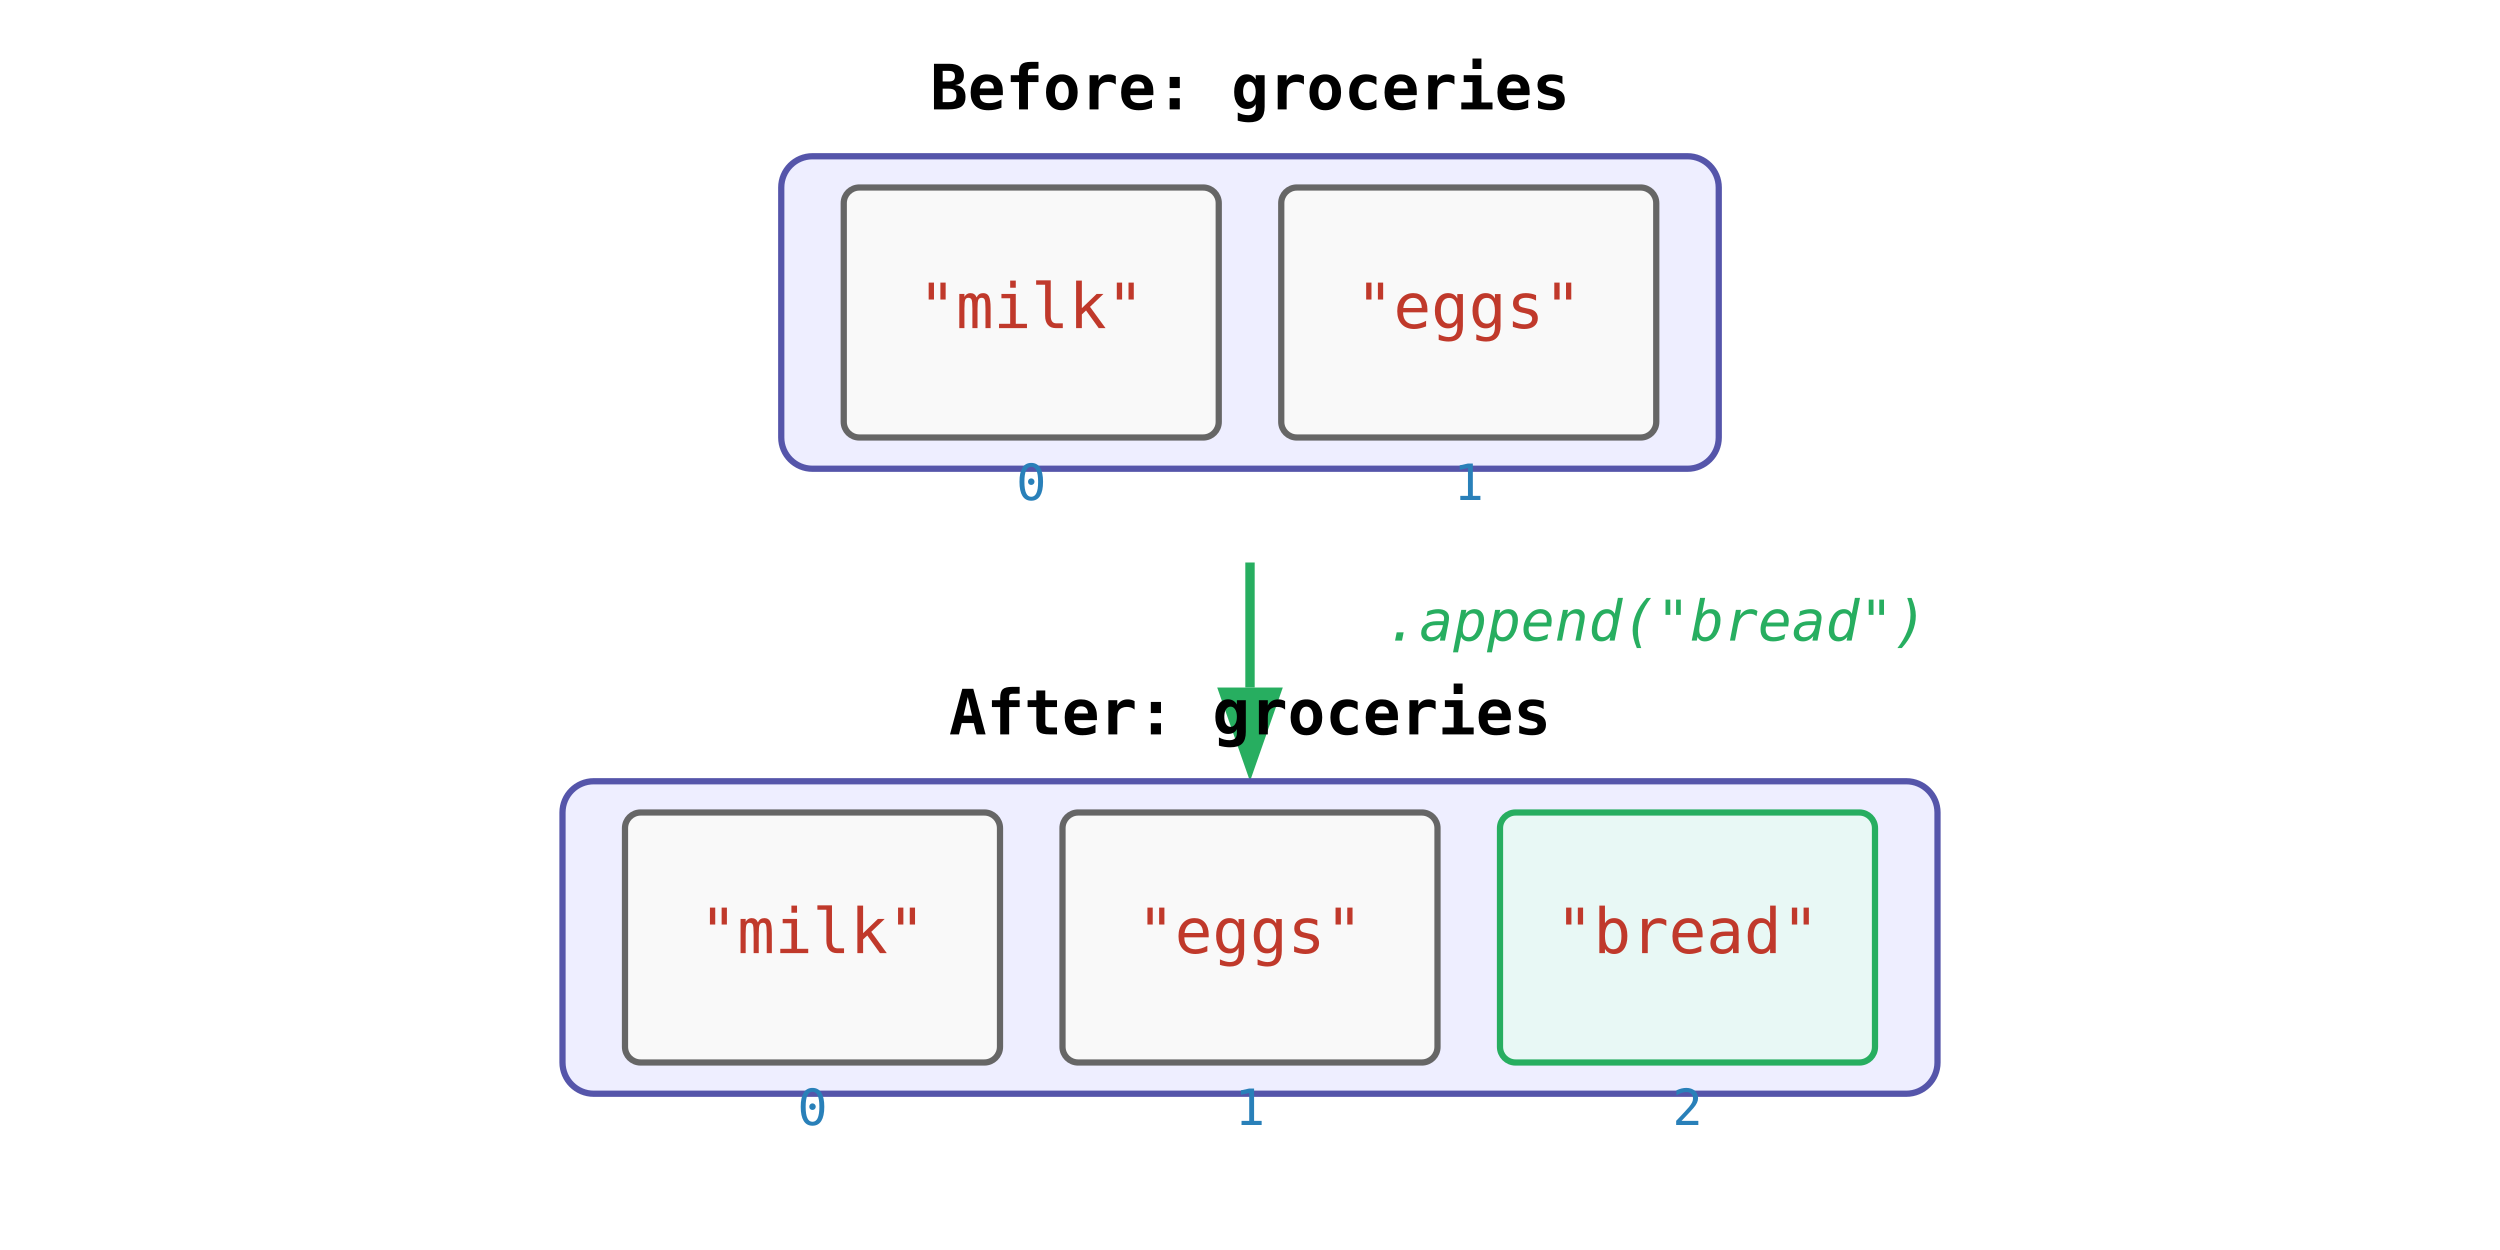
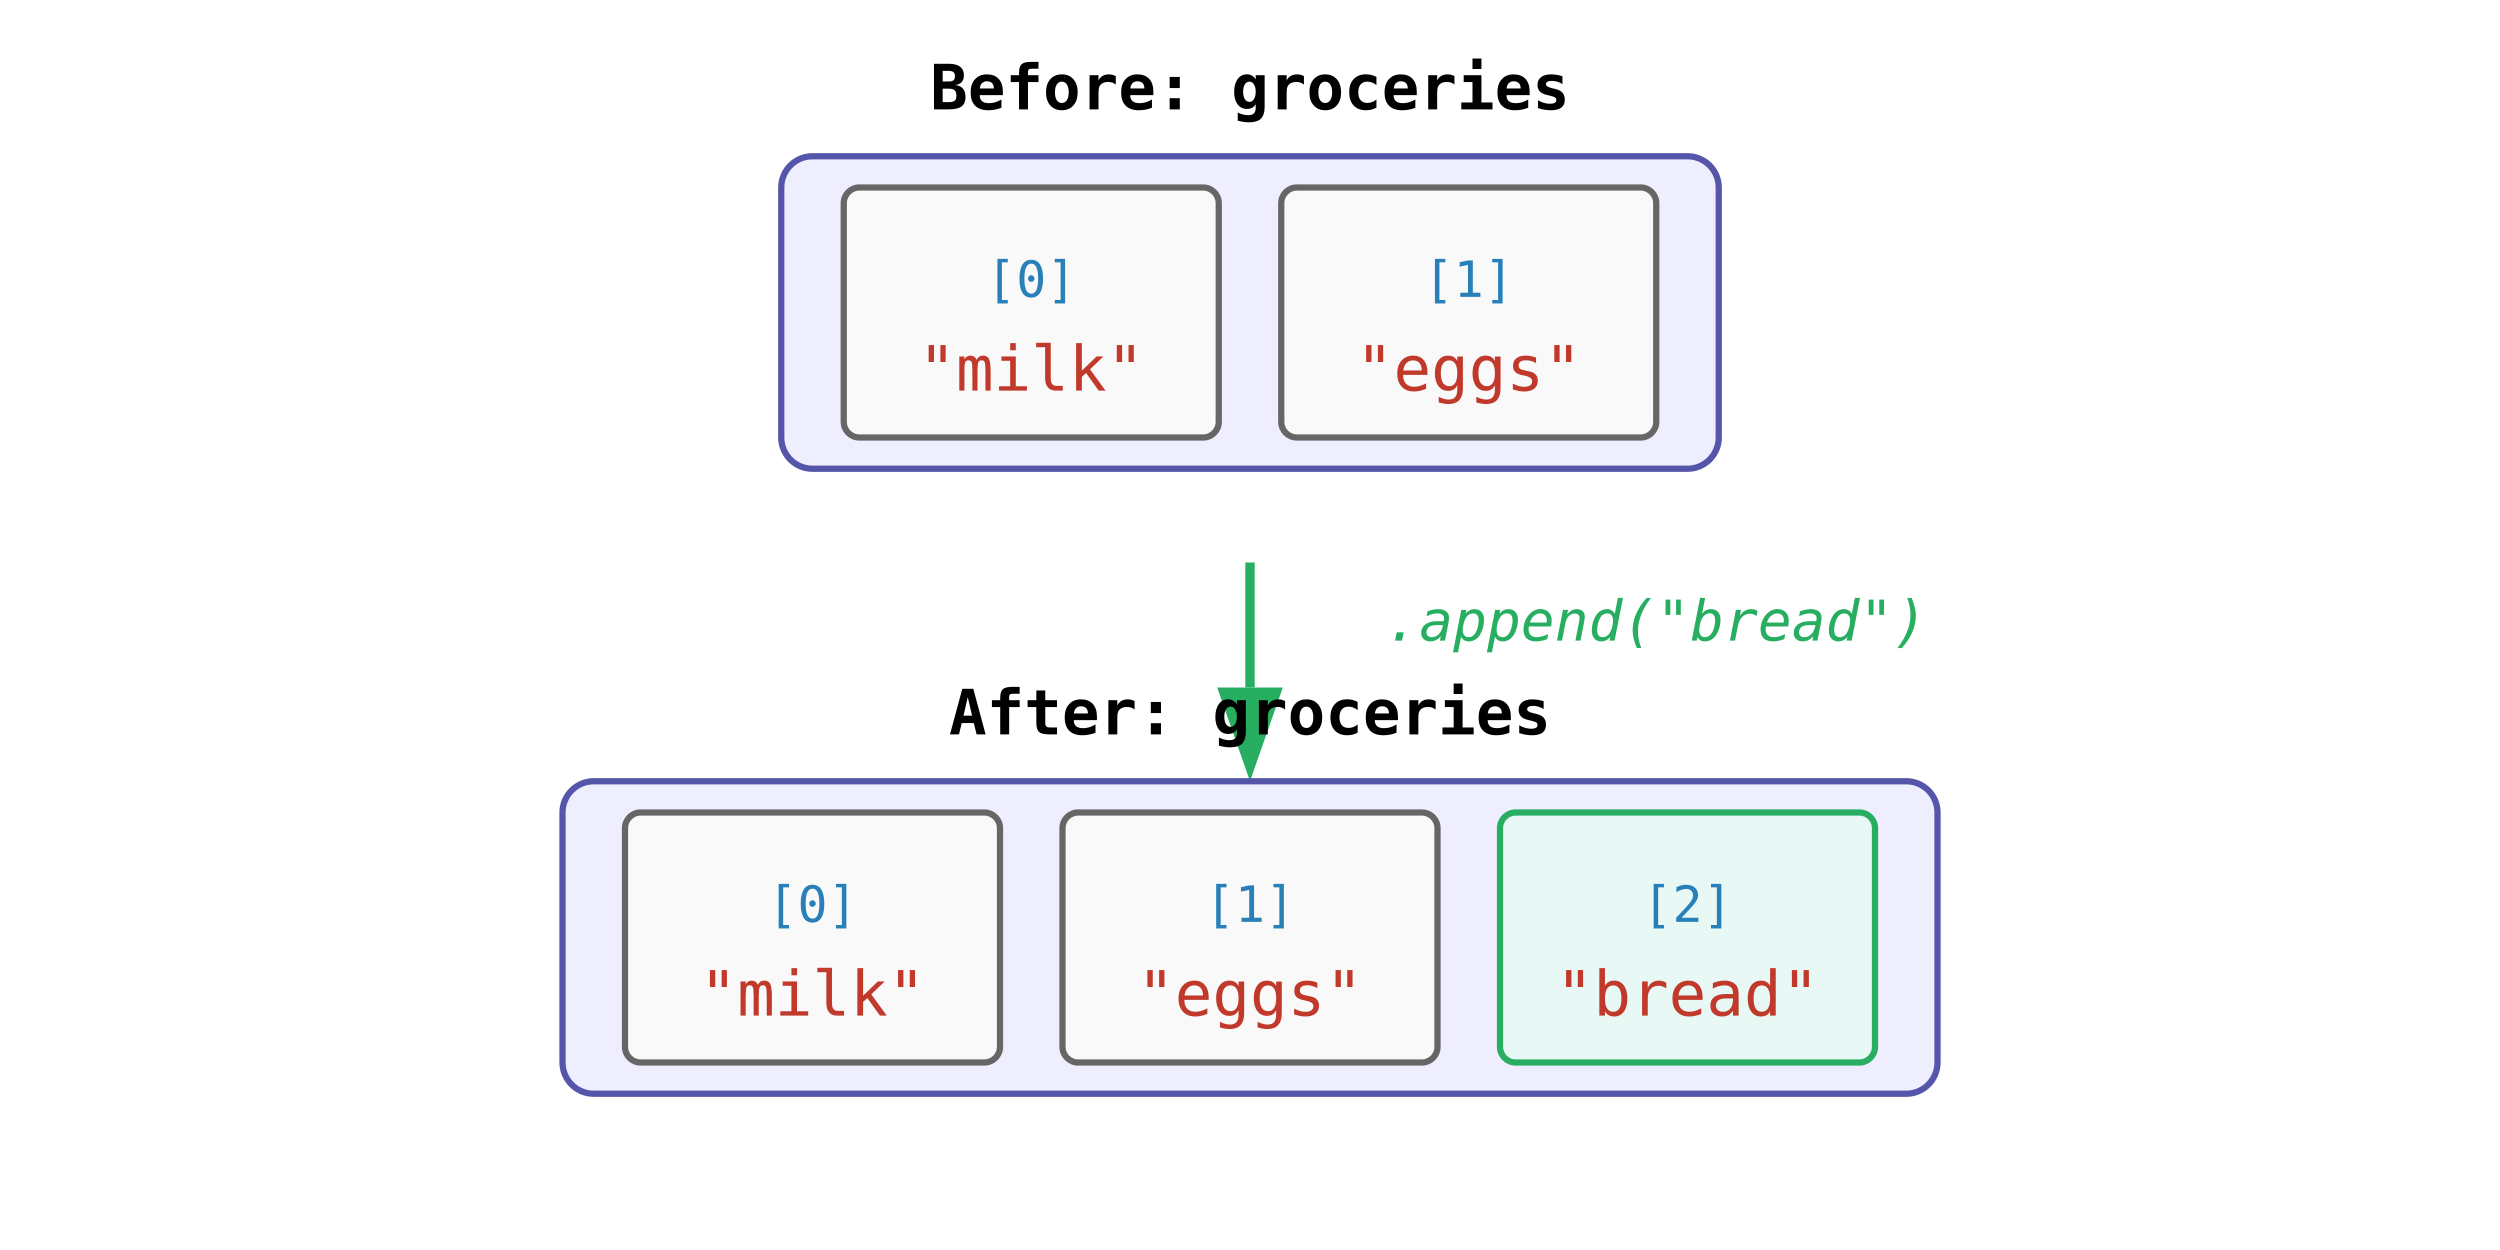
<svg xmlns="http://www.w3.org/2000/svg" width="100%" viewBox="0 0 800 400" font-family="monospace, sans-serif" font-size="20">
  <style>
        .box { fill: #f9f9f9; stroke: #666; stroke-width: 2; }
        .container { fill: #eef; stroke: #55a; stroke-width: 2; rx: 10; }
        .label { font-weight: bold; text-anchor: middle; }
        .value { text-anchor: middle; fill: #c0392b; }
        .index { text-anchor: middle; fill: #2980b9; font-size: 16px; }
        .action-text { font-style: italic; text-anchor: middle; fill: #27ae60; font-size: 18px; }
        .arrow { stroke: #27ae60; stroke-width: 3; marker-end: url(#arrowhead); }
        .new-box { fill: #e8f8f5; stroke: #27ae60; stroke-width: 2; }
    </style>
  <defs>
    <marker id="arrowhead" markerWidth="10" markerHeight="7" refX="0" refY="3.5" orient="auto">
      <polygon points="0 0, 10 3.5, 0 7" fill="#27ae60" />
    </marker>
  </defs>
  <rect width="100%" height="100%" fill="white" />
  <g transform="translate(400, 100)">
    <text x="0" y="-65" class="label">Before: groceries</text>
    <rect x="-150" y="-50" width="300" height="100" class="container" />
    <g transform="translate(-70, 0)">
      <rect x="-60" y="-40" width="120" height="80" class="box" rx="5" />
-       <text x="0" y="5" class="value">"milk"</text>
-       <text x="0" y="60" class="index">0</text>
+       <text x="0" y="-5" class="index">[0]</text>
+       <text x="0" y="25" class="value">"milk"</text>
    </g>
    <g transform="translate(70, 0)">
      <rect x="-60" y="-40" width="120" height="80" class="box" rx="5" />
-       <text x="0" y="5" class="value">"eggs"</text>
-       <text x="0" y="60" class="index">1</text>
+       <text x="0" y="-5" class="index">[1]</text>
+       <text x="0" y="25" class="value">"eggs"</text>
    </g>
  </g>
  <g transform="translate(400, 200)">
    <line x1="0" y1="-20" x2="0" y2="20" class="arrow" />
    <text x="130" y="5" class="action-text">.append("bread")</text>
  </g>
  <g transform="translate(400, 300)">
    <text x="0" y="-65" class="label">After: groceries</text>
    <rect x="-220" y="-50" width="440" height="100" class="container" />
    <g transform="translate(-140, 0)">
      <rect x="-60" y="-40" width="120" height="80" class="box" rx="5" />
-       <text x="0" y="5" class="value">"milk"</text>
-       <text x="0" y="60" class="index">0</text>
+       <text x="0" y="-5" class="index">[0]</text>
+       <text x="0" y="25" class="value">"milk"</text>
    </g>
    <g transform="translate(0, 0)">
      <rect x="-60" y="-40" width="120" height="80" class="box" rx="5" />
-       <text x="0" y="5" class="value">"eggs"</text>
-       <text x="0" y="60" class="index">1</text>
+       <text x="0" y="-5" class="index">[1]</text>
+       <text x="0" y="25" class="value">"eggs"</text>
    </g>
    <g transform="translate(140, 0)">
      <rect x="-60" y="-40" width="120" height="80" class="new-box" rx="5" />
-       <text x="0" y="5" class="value">"bread"</text>
-       <text x="0" y="60" class="index">2</text>
+       <text x="0" y="-5" class="index">[2]</text>
+       <text x="0" y="25" class="value">"bread"</text>
    </g>
  </g>
</svg>
